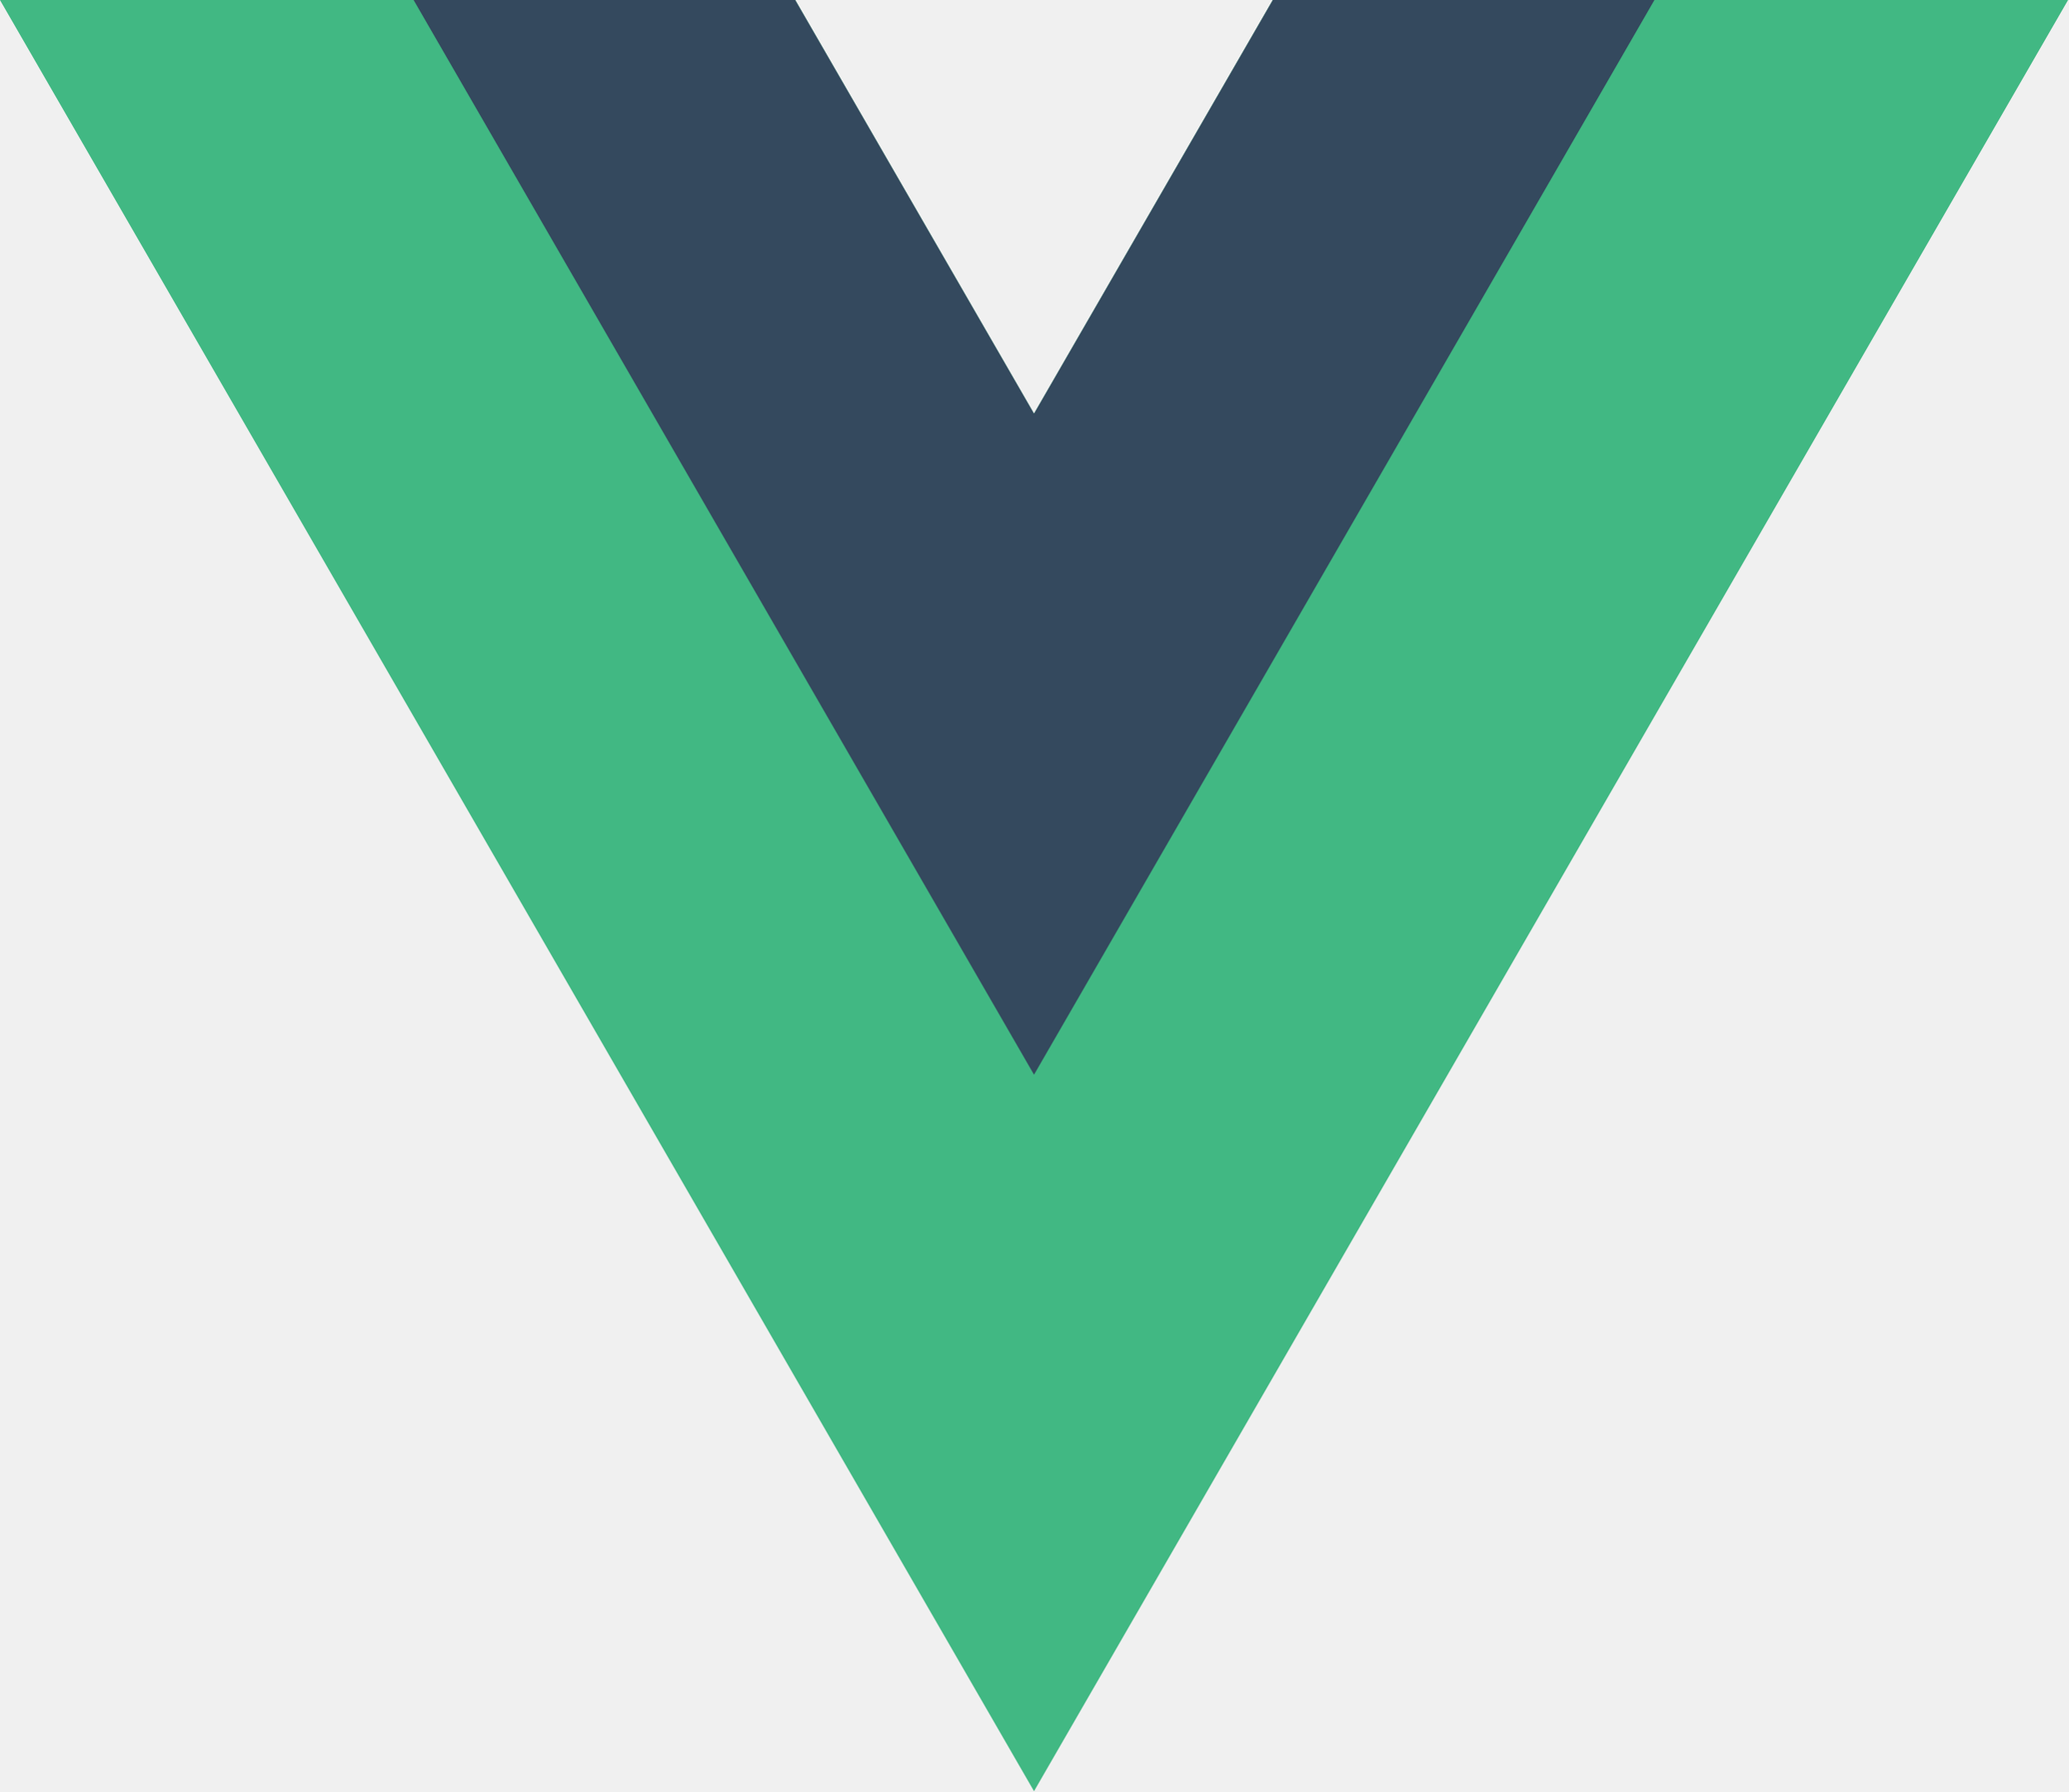
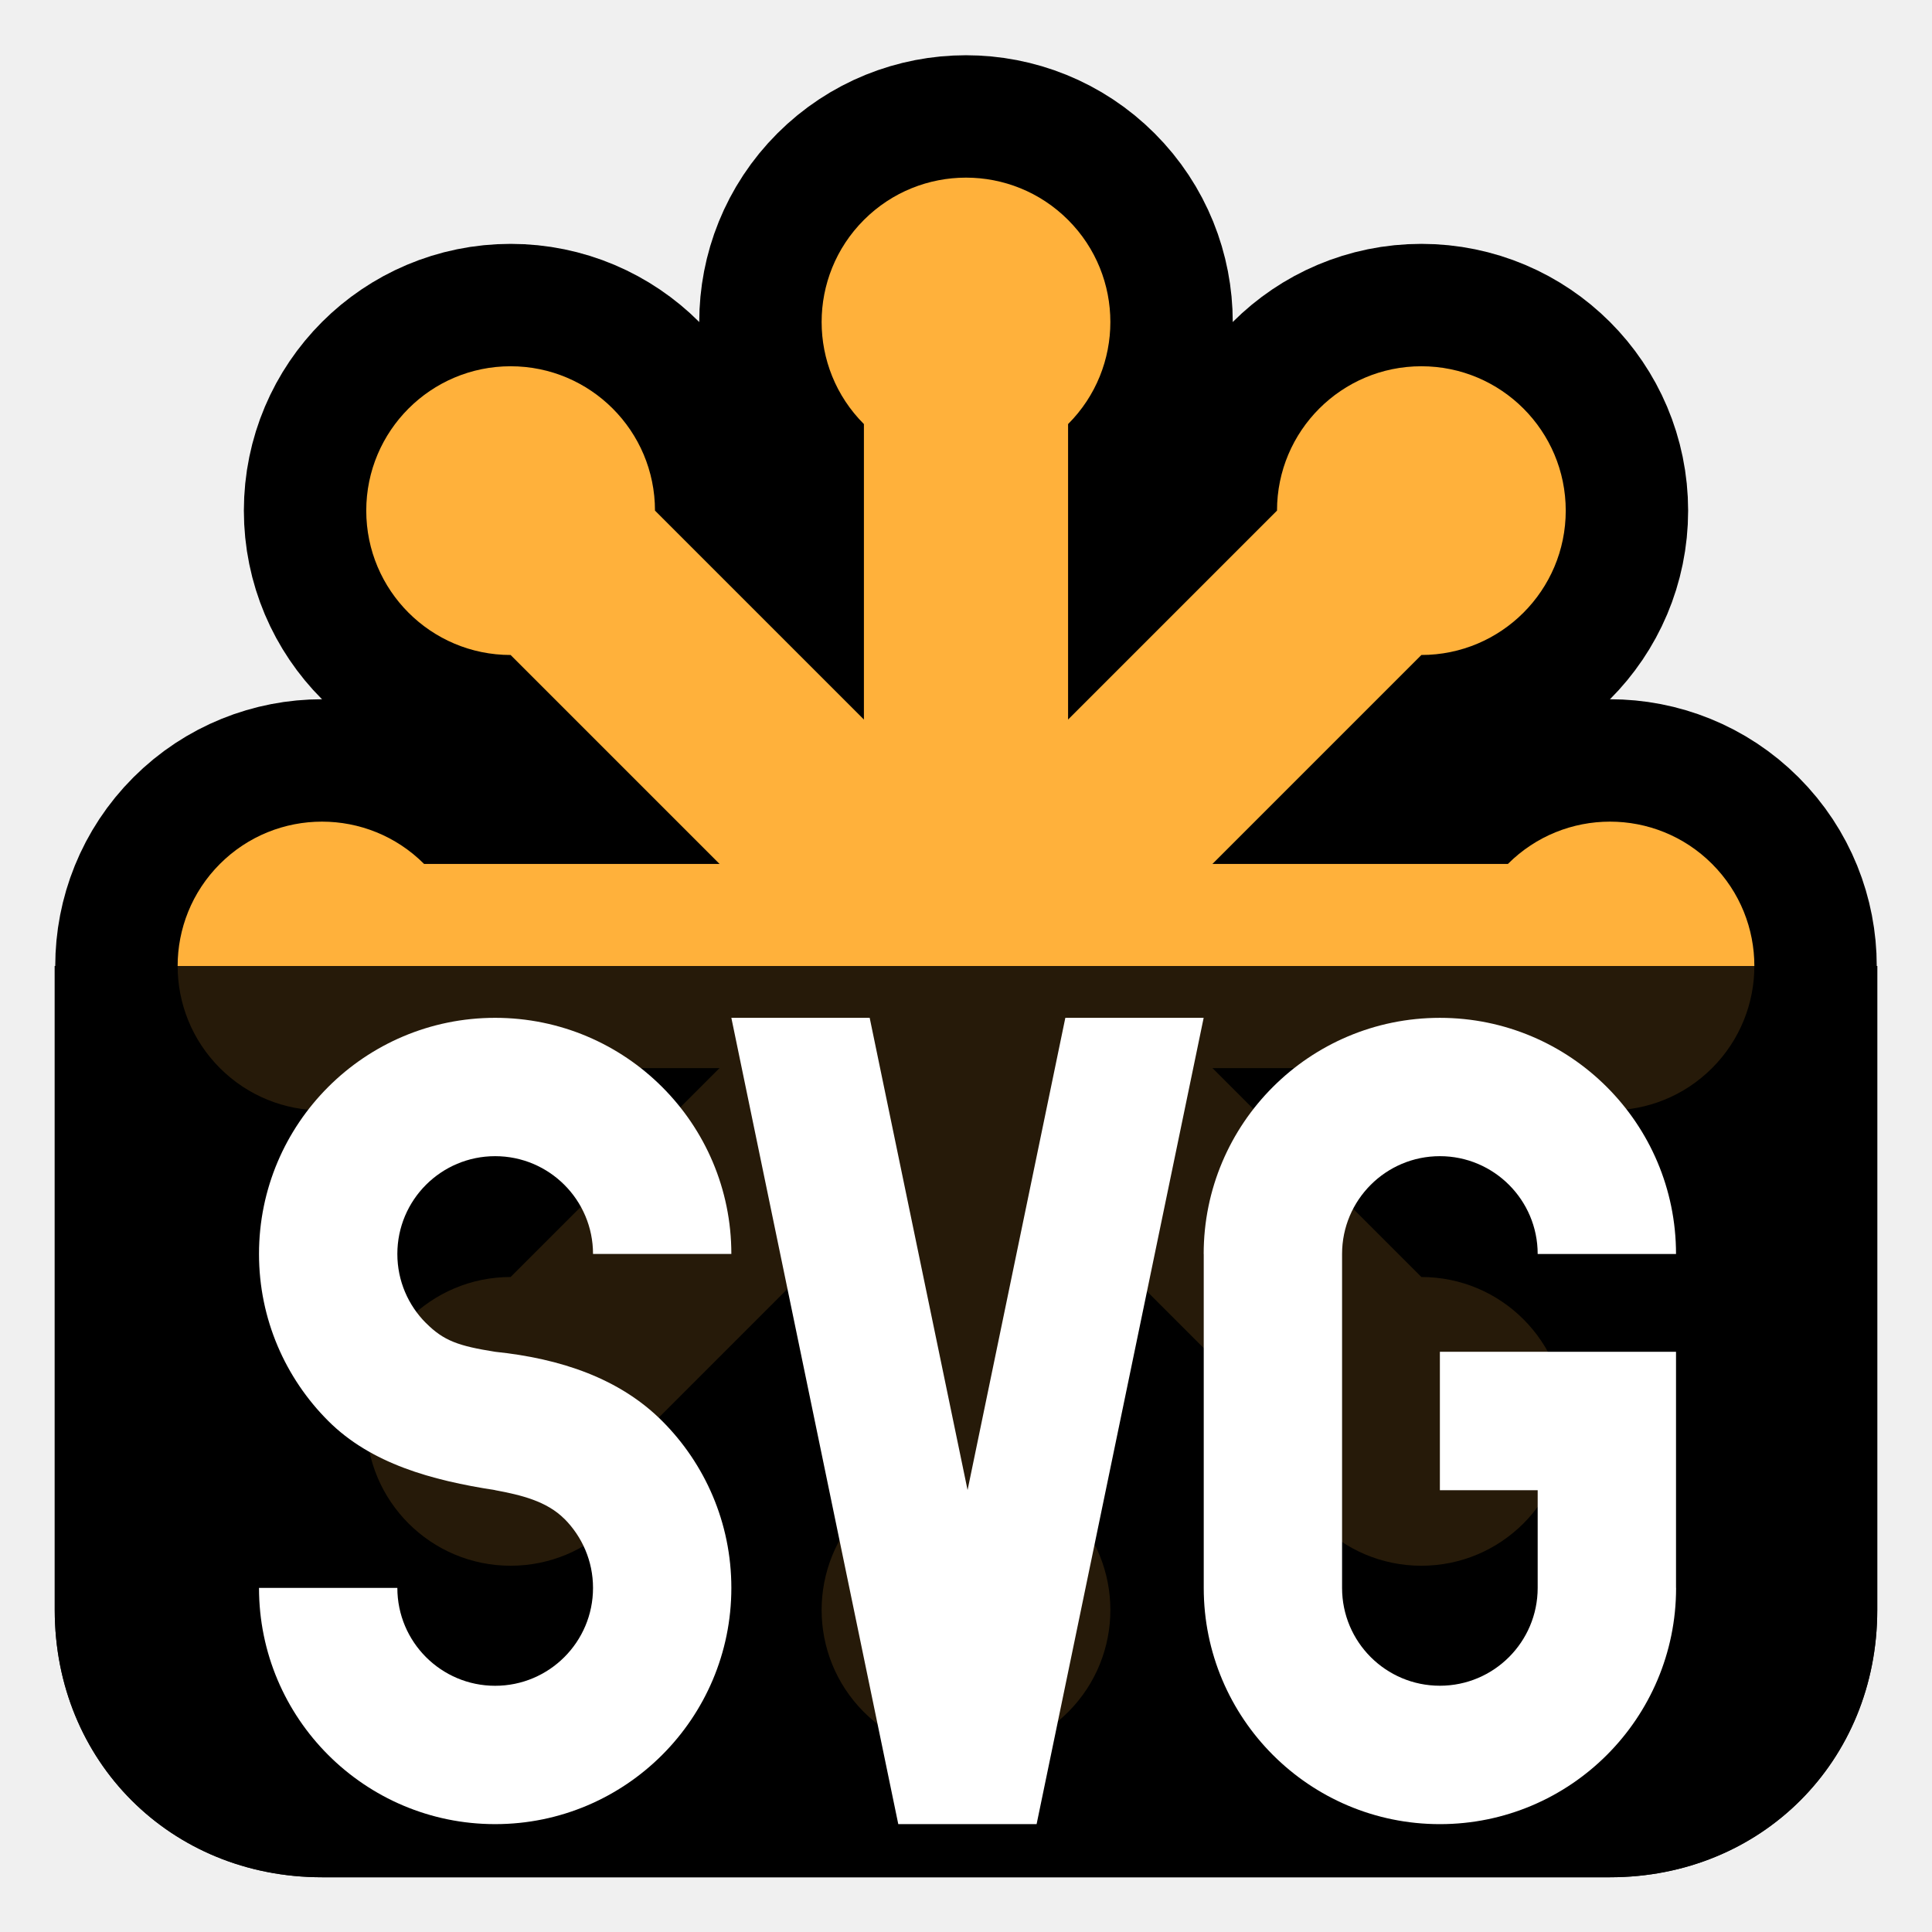
- <svg xmlns="http://www.w3.org/2000/svg" viewBox="0 0 261.76 226.69">
-   <path d="M161.096.001l-30.225 52.351L100.647.001H-.005l130.877 226.688L261.749.001z" fill="#41b883" />
-   <path d="M161.096.001l-30.225 52.351L100.647.001H52.346l78.526 136.01L209.398.001z" fill="#34495e" />
+ <svg xmlns="http://www.w3.org/2000/svg" xmlns:xlink="http://www.w3.org/1999/xlink" width="100%" height="100%" viewBox="0 0 300 300">
+   <defs>
+     <g id="SVG" fill="#ffffff" transform="scale(2) translate(20,79)">
+       <path id="S" d="M 5.482,31.319 C2.163,28.001 0.109,23.419 0.109,18.358 C0.109,8.232 8.322,0.024 18.443,0.024 C28.569,0.024 36.782,8.232 36.782,18.358 L26.042,18.358 C26.042,14.164 22.638,10.765 18.443,10.765 C14.249,10.765 10.850,14.164 10.850,18.358 C10.850,20.453 11.701,22.351 13.070,23.721 L13.075,23.721 C14.450,25.101 15.595,25.500 18.443,25.952 L18.443,25.952 C23.509,26.479 28.091,28.006 31.409,31.324 L31.409,31.324 C34.728,34.643 36.782,39.225 36.782,44.286 C36.782,54.412 28.569,62.625 18.443,62.625 C8.322,62.625 0.109,54.412 0.109,44.286 L10.850,44.286 C10.850,48.480 14.249,51.884 18.443,51.884 C22.638,51.884 26.042,48.480 26.042,44.286 C26.042,42.191 25.191,40.298 23.821,38.923 L23.816,38.923 C22.441,37.548 20.468,37.074 18.443,36.697 L18.443,36.692 C13.533,35.939 8.800,34.638 5.482,31.319 L5.482,31.319 L5.482,31.319 Z" />
+       <path id="V" d="M 73.452,0.024 L60.482,62.625 L49.742,62.625 L36.782,0.024 L47.522,0.024 L55.122,36.687 L62.712,0.024 L73.452,0.024 Z" />
+       <path id="G" d="M 91.792,25.952 L110.126,25.952 L110.126,44.286 L110.131,44.286 C110.131,54.413 101.918,62.626 91.792,62.626 C81.665,62.626 73.458,54.413 73.458,44.286 L73.458,44.286 L73.458,18.359 L73.453,18.359 C73.453,8.233 81.665,0.025 91.792,0.025 C101.913,0.025 110.126,8.233 110.126,18.359 L99.385,18.359 C99.385,14.169 95.981,10.765 91.792,10.765 C87.597,10.765 84.198,14.169 84.198,18.359 L84.198,44.286 L84.198,44.286 C84.198,48.481 87.597,51.880 91.792,51.880 C95.981,51.880 99.380,48.481 99.385,44.291 L99.385,44.286 L99.385,36.698 L91.792,36.698 L91.792,25.952 L91.792,25.952 Z" />
+     </g>
+   </defs>
+   <path id="base" fill="#000" d="M8.5,150 H291.5 V250 C291.5,273.5 273.5,291.5 250,291.5 H50 C26.5,291.5 8.5,273.5 8.5,250 Z" />
+   <g stroke-width="38.009" stroke="#000">
+     <g id="svgstar" transform="translate(150, 150)">
+       <path id="svgbar" fill="#ffb13b" d="M-84.149,-15.851 a22.417,22.417 0 1 0 0,31.703 h168.297 a22.417,22.417 0 1 0 0,-31.703 Z" />
+       <use xlink:href="#svgbar" transform="rotate(45)" />
+       <use xlink:href="#svgbar" transform="rotate(90)" />
+       <use xlink:href="#svgbar" transform="rotate(135)" />
+     </g>
+   </g>
+   <use xlink:href="#svgstar" />
+   <use xlink:href="#base" opacity="0.85" />
+   <use xlink:href="#SVG" />
</svg>
